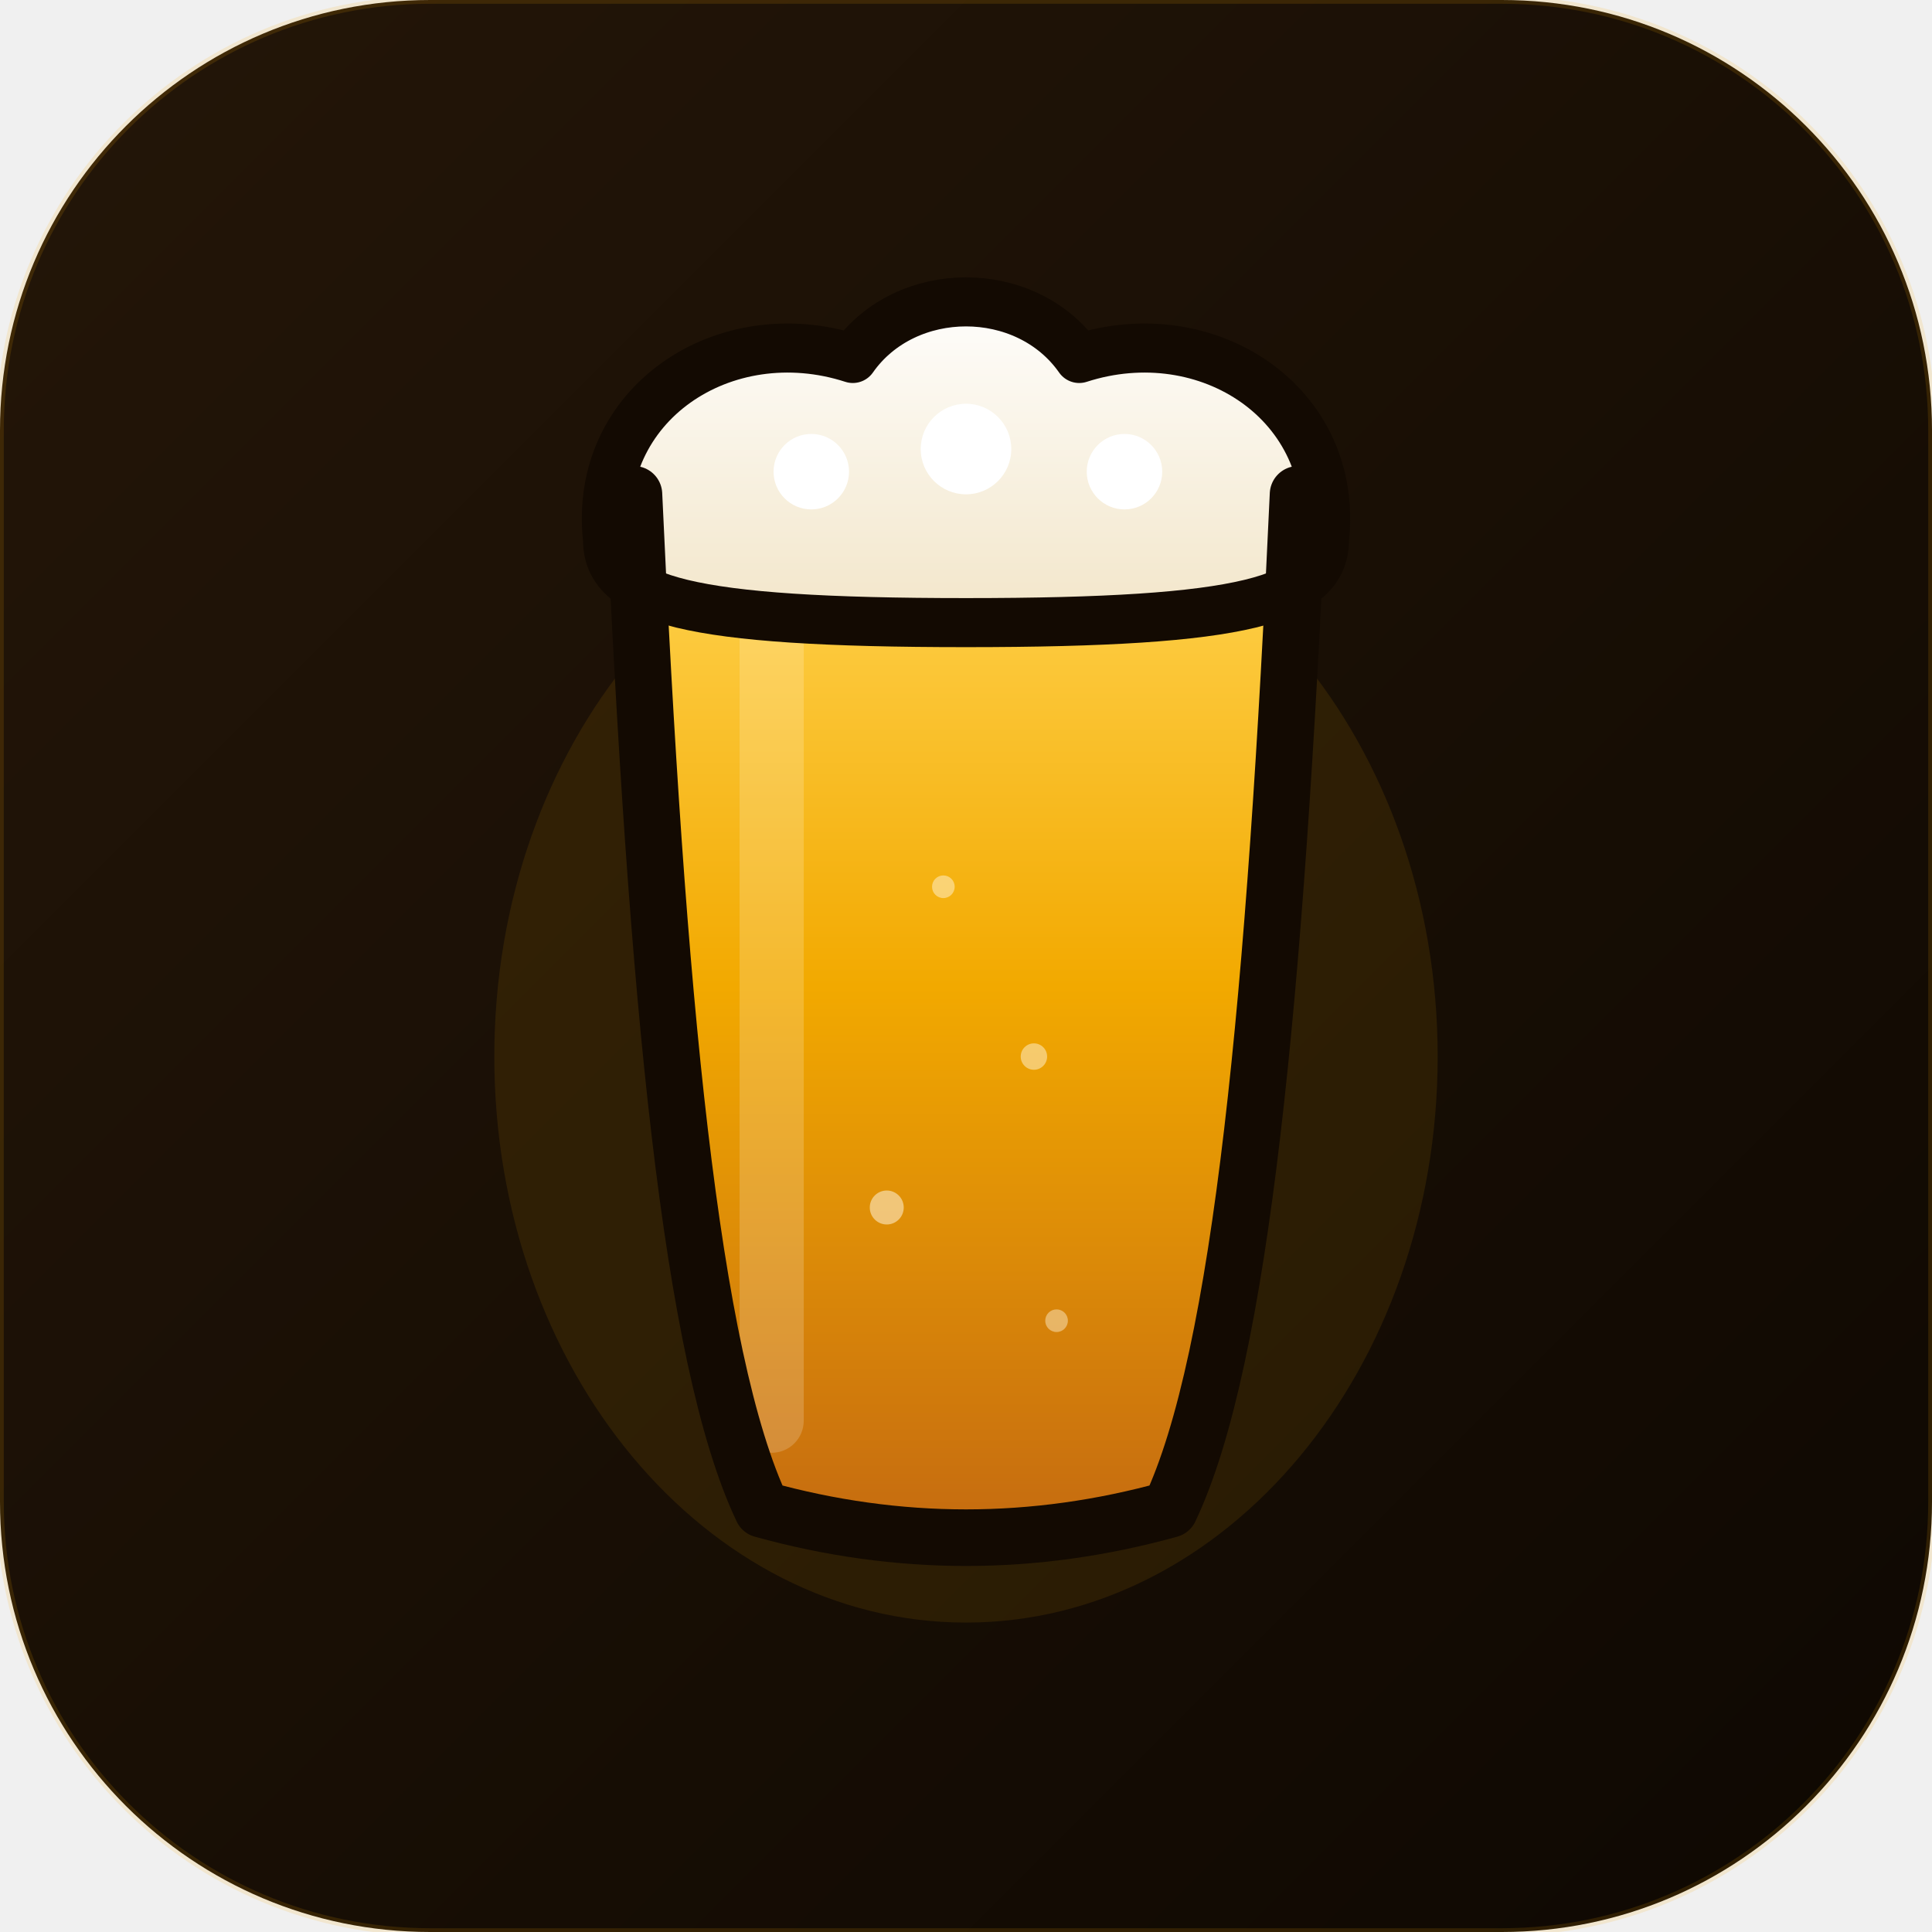
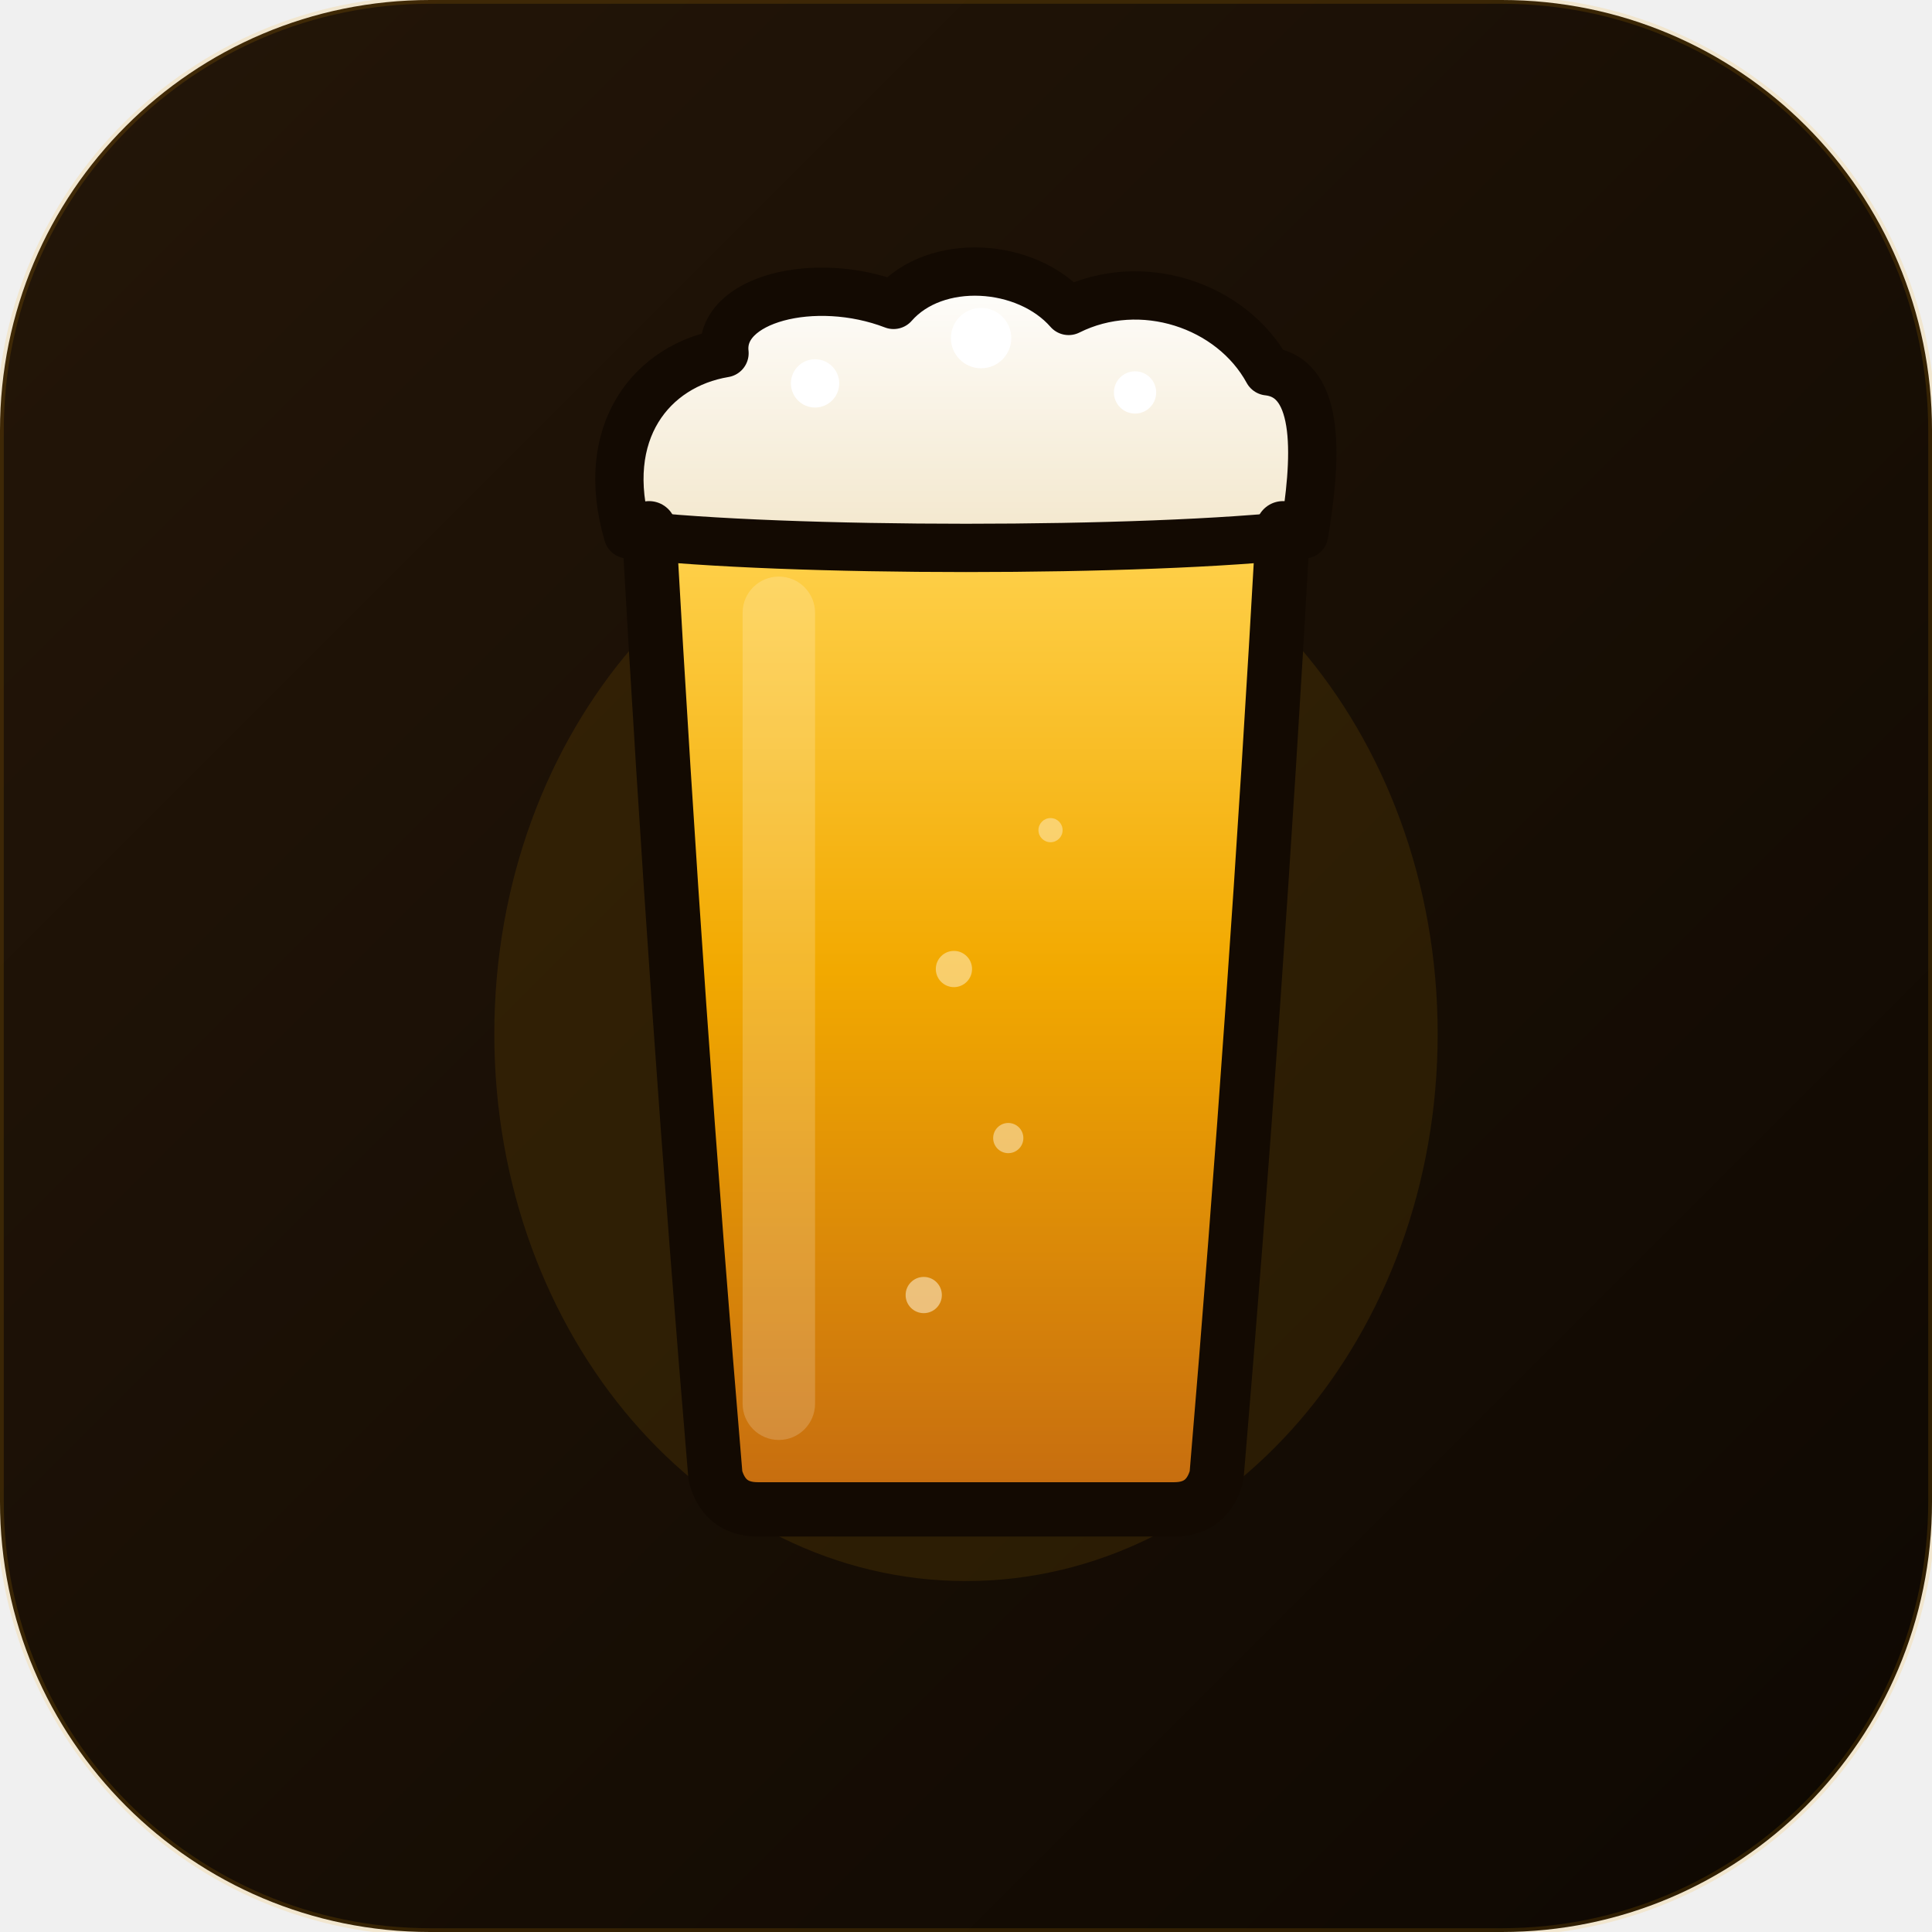
<svg xmlns="http://www.w3.org/2000/svg" width="1024" height="1024" viewBox="0 0 1024 1024">
  <defs>
    <linearGradient id="bg" x1="0" y1="0" x2="1024" y2="1024" gradientUnits="userSpaceOnUse">
      <stop stop-color="#241608" />
      <stop offset="1" stop-color="#0E0802" />
    </linearGradient>
-     <linearGradient id="beer" x1="512" y1="286" x2="512" y2="812" gradientUnits="userSpaceOnUse">
+     <linearGradient id="beer" x1="200" y1="150" x2="200" y2="475" gradientUnits="userSpaceOnUse">
      <stop stop-color="#FFD24D" />
      <stop offset=".45" stop-color="#F2A900" />
      <stop offset="1" stop-color="#C56B10" />
    </linearGradient>
-     <linearGradient id="foam" x1="512" y1="150" x2="512" y2="320" gradientUnits="userSpaceOnUse">
+     <linearGradient id="foam" x1="200" y1="62" x2="200" y2="155" gradientUnits="userSpaceOnUse">
      <stop stop-color="#FFFFFF" />
      <stop offset="1" stop-color="#F3E7CC" />
    </linearGradient>
-     <linearGradient id="glass" x1="330" y1="250" x2="694" y2="812" gradientUnits="userSpaceOnUse">
-       <stop stop-color="#FBF6EC" stop-opacity=".22" />
-       <stop offset="1" stop-color="#FBF6EC" stop-opacity=".06" />
-     </linearGradient>
    <clipPath id="glassClip">
-       <path d="M336 262 C348 526 366 720 404 800 Q512 830 620 800 C658 720 676 526 688 262 Z" />
+       <path d="M95 150 Q104 310 117 464 Q120 475 131 475 L269 475 Q280 475 283 464 Q296 310 305 150 Z" />
    </clipPath>
  </defs>
  <rect width="1024" height="1024" rx="228" fill="url(#bg)" />
  <rect width="1024" height="1024" rx="228" fill="none" stroke="#F2A900" stroke-opacity=".14" stroke-width="4" />
-   <ellipse cx="512" cy="560" rx="250" ry="300" fill="#F2A900" opacity=".10" />
-   <path d="M336 262 C348 526 366 720 404 800 Q512 830 620 800 C658 720 676 526 688 262 Z" fill="url(#glass)" />
-   <g clip-path="url(#glassClip)">
-     <rect x="320" y="288" width="384" height="560" fill="url(#beer)" />
-     <circle cx="470" cy="640" r="9" fill="#FFF3D7" opacity=".55" />
-     <circle cx="548" cy="560" r="7" fill="#FFF3D7" opacity=".5" />
-     <circle cx="500" cy="470" r="6" fill="#FFF3D7" opacity=".5" />
-     <circle cx="560" cy="700" r="6" fill="#FFF3D7" opacity=".45" />
-     <rect x="392" y="300" width="34" height="470" rx="17" fill="#FFFFFF" opacity=".18" />
+   <ellipse cx="512" cy="548" rx="250" ry="290" fill="#F2A900" opacity=".10" />
+   <g transform="translate(192,40) scale(1.6)">
+     <path d="M95 150 Q104 310 117 464 Q120 475 131 475 L269 475 Q280 475 283 464 Q296 310 305 150 Z" fill="#FBF6EC" fill-opacity=".16" />
+     <g clip-path="url(#glassClip)">
+       <rect x="80" y="140" width="245" height="345" fill="url(#beer)" />
+       <rect x="126" y="166" width="24" height="286" rx="12" fill="#FFFFFF" opacity=".18" />
+       <circle cx="186" cy="404" r="6" fill="#FFF3D7" opacity=".55" />
+       <circle cx="214" cy="352" r="5" fill="#FFF3D7" opacity=".5" />
+       <circle cx="196" cy="296" r="6" fill="#FFF3D7" opacity=".5" />
+       <circle cx="228" cy="250" r="4" fill="#FFF3D7" opacity=".45" />
+     </g>
+     <path d="M88 152 C78 118 96 96 120 92 C118 74 150 66 176 76 C190 60 220 62 234 78 C258 66 288 76 300 98 C318 100 316 128 312 152 C260 158 140 158 88 152 Z" fill="url(#foam)" stroke="#130A02" stroke-width="16" stroke-linejoin="round" stroke-linecap="round" />
+     <circle cx="150" cy="102" r="8" fill="#FFFFFF" />
+     <circle cx="205" cy="87" r="10" fill="#FFFFFF" />
+     <circle cx="256" cy="105" r="7" fill="#FFFFFF" />
+     <path d="M95 150 Q104 310 117 464 Q120 475 131 475 L269 475 Q280 475 283 464 Q296 310 305 150" fill="none" stroke="#130A02" stroke-width="18" stroke-linejoin="round" stroke-linecap="round" />
  </g>
-   <path d="M322 286            C314 214 384 168 452 190            C480 150 544 150 572 190            C640 168 710 214 702 286            C702 318 660 330 512 330            C364 330 322 318 322 286 Z" fill="url(#foam)" stroke="#130A02" stroke-width="26" stroke-linejoin="round" />
-   <circle cx="430" cy="250" r="20" fill="#FFFFFF" />
-   <circle cx="512" cy="238" r="24" fill="#FFFFFF" />
-   <circle cx="596" cy="250" r="20" fill="#FFFFFF" />
-   <path d="M336 262 C348 526 366 720 404 800 Q512 830 620 800 C658 720 676 526 688 262" fill="none" stroke="#130A02" stroke-width="30" stroke-linejoin="round" stroke-linecap="round" />
</svg>
